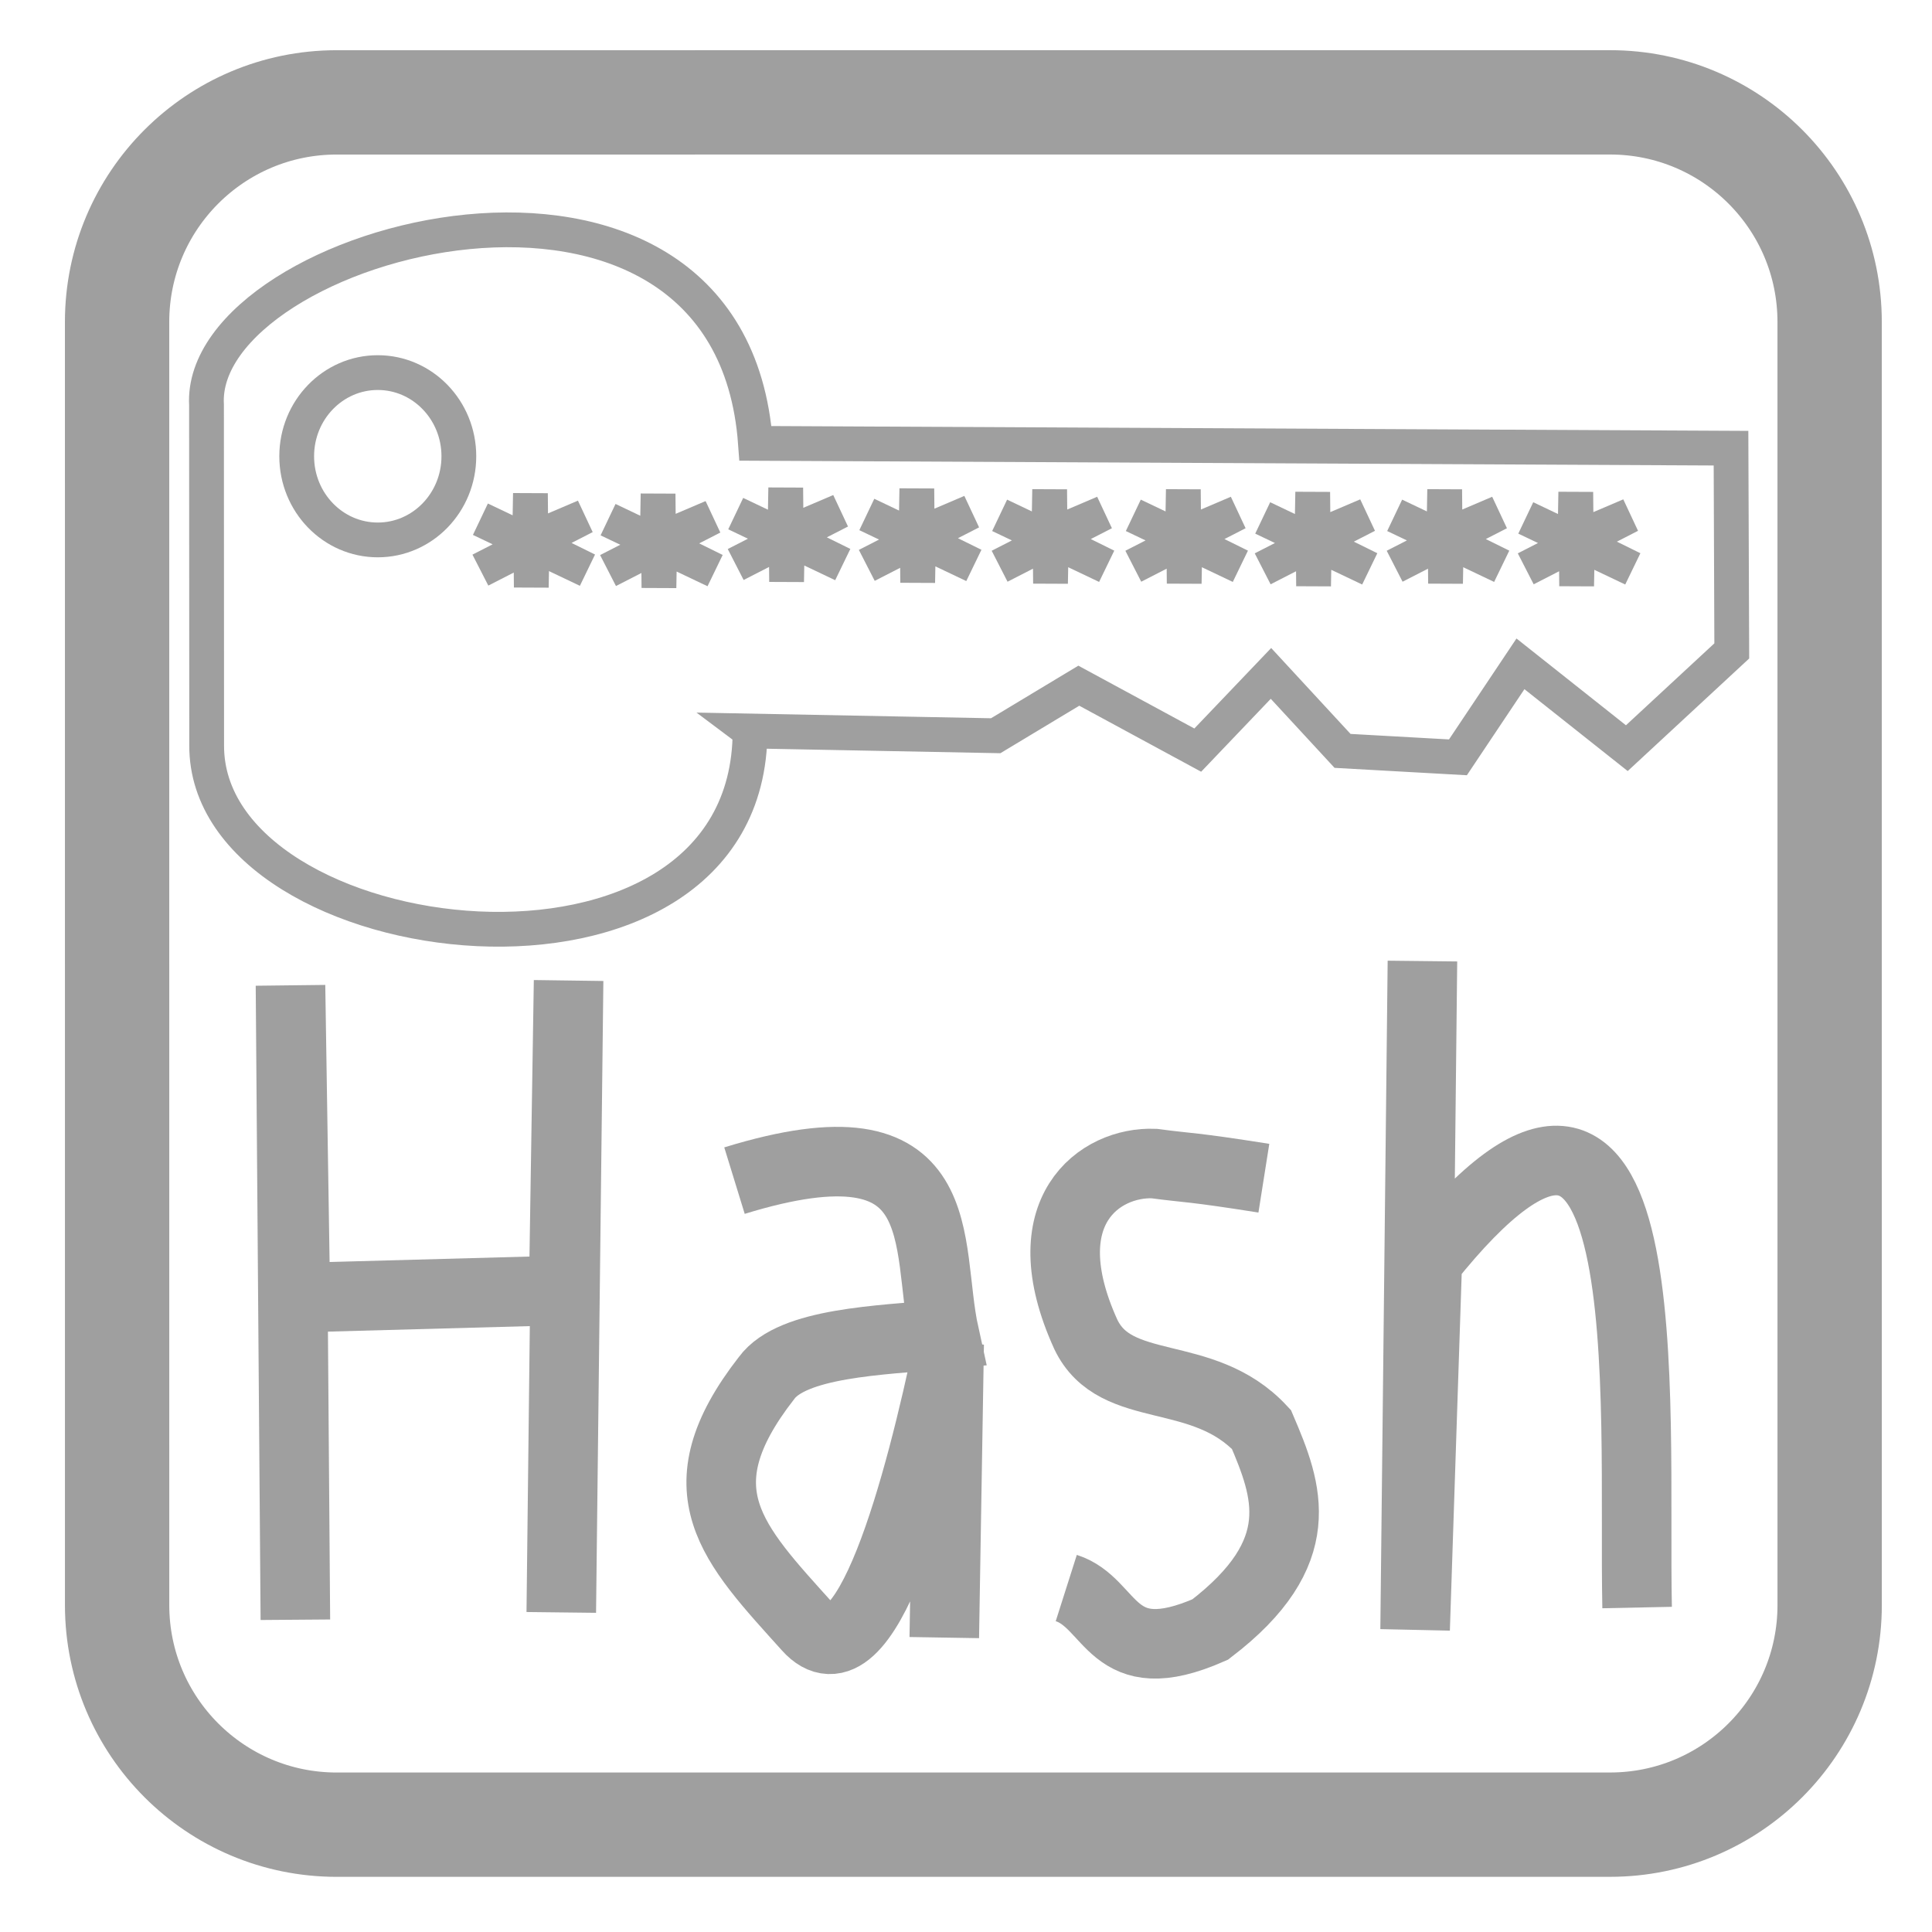
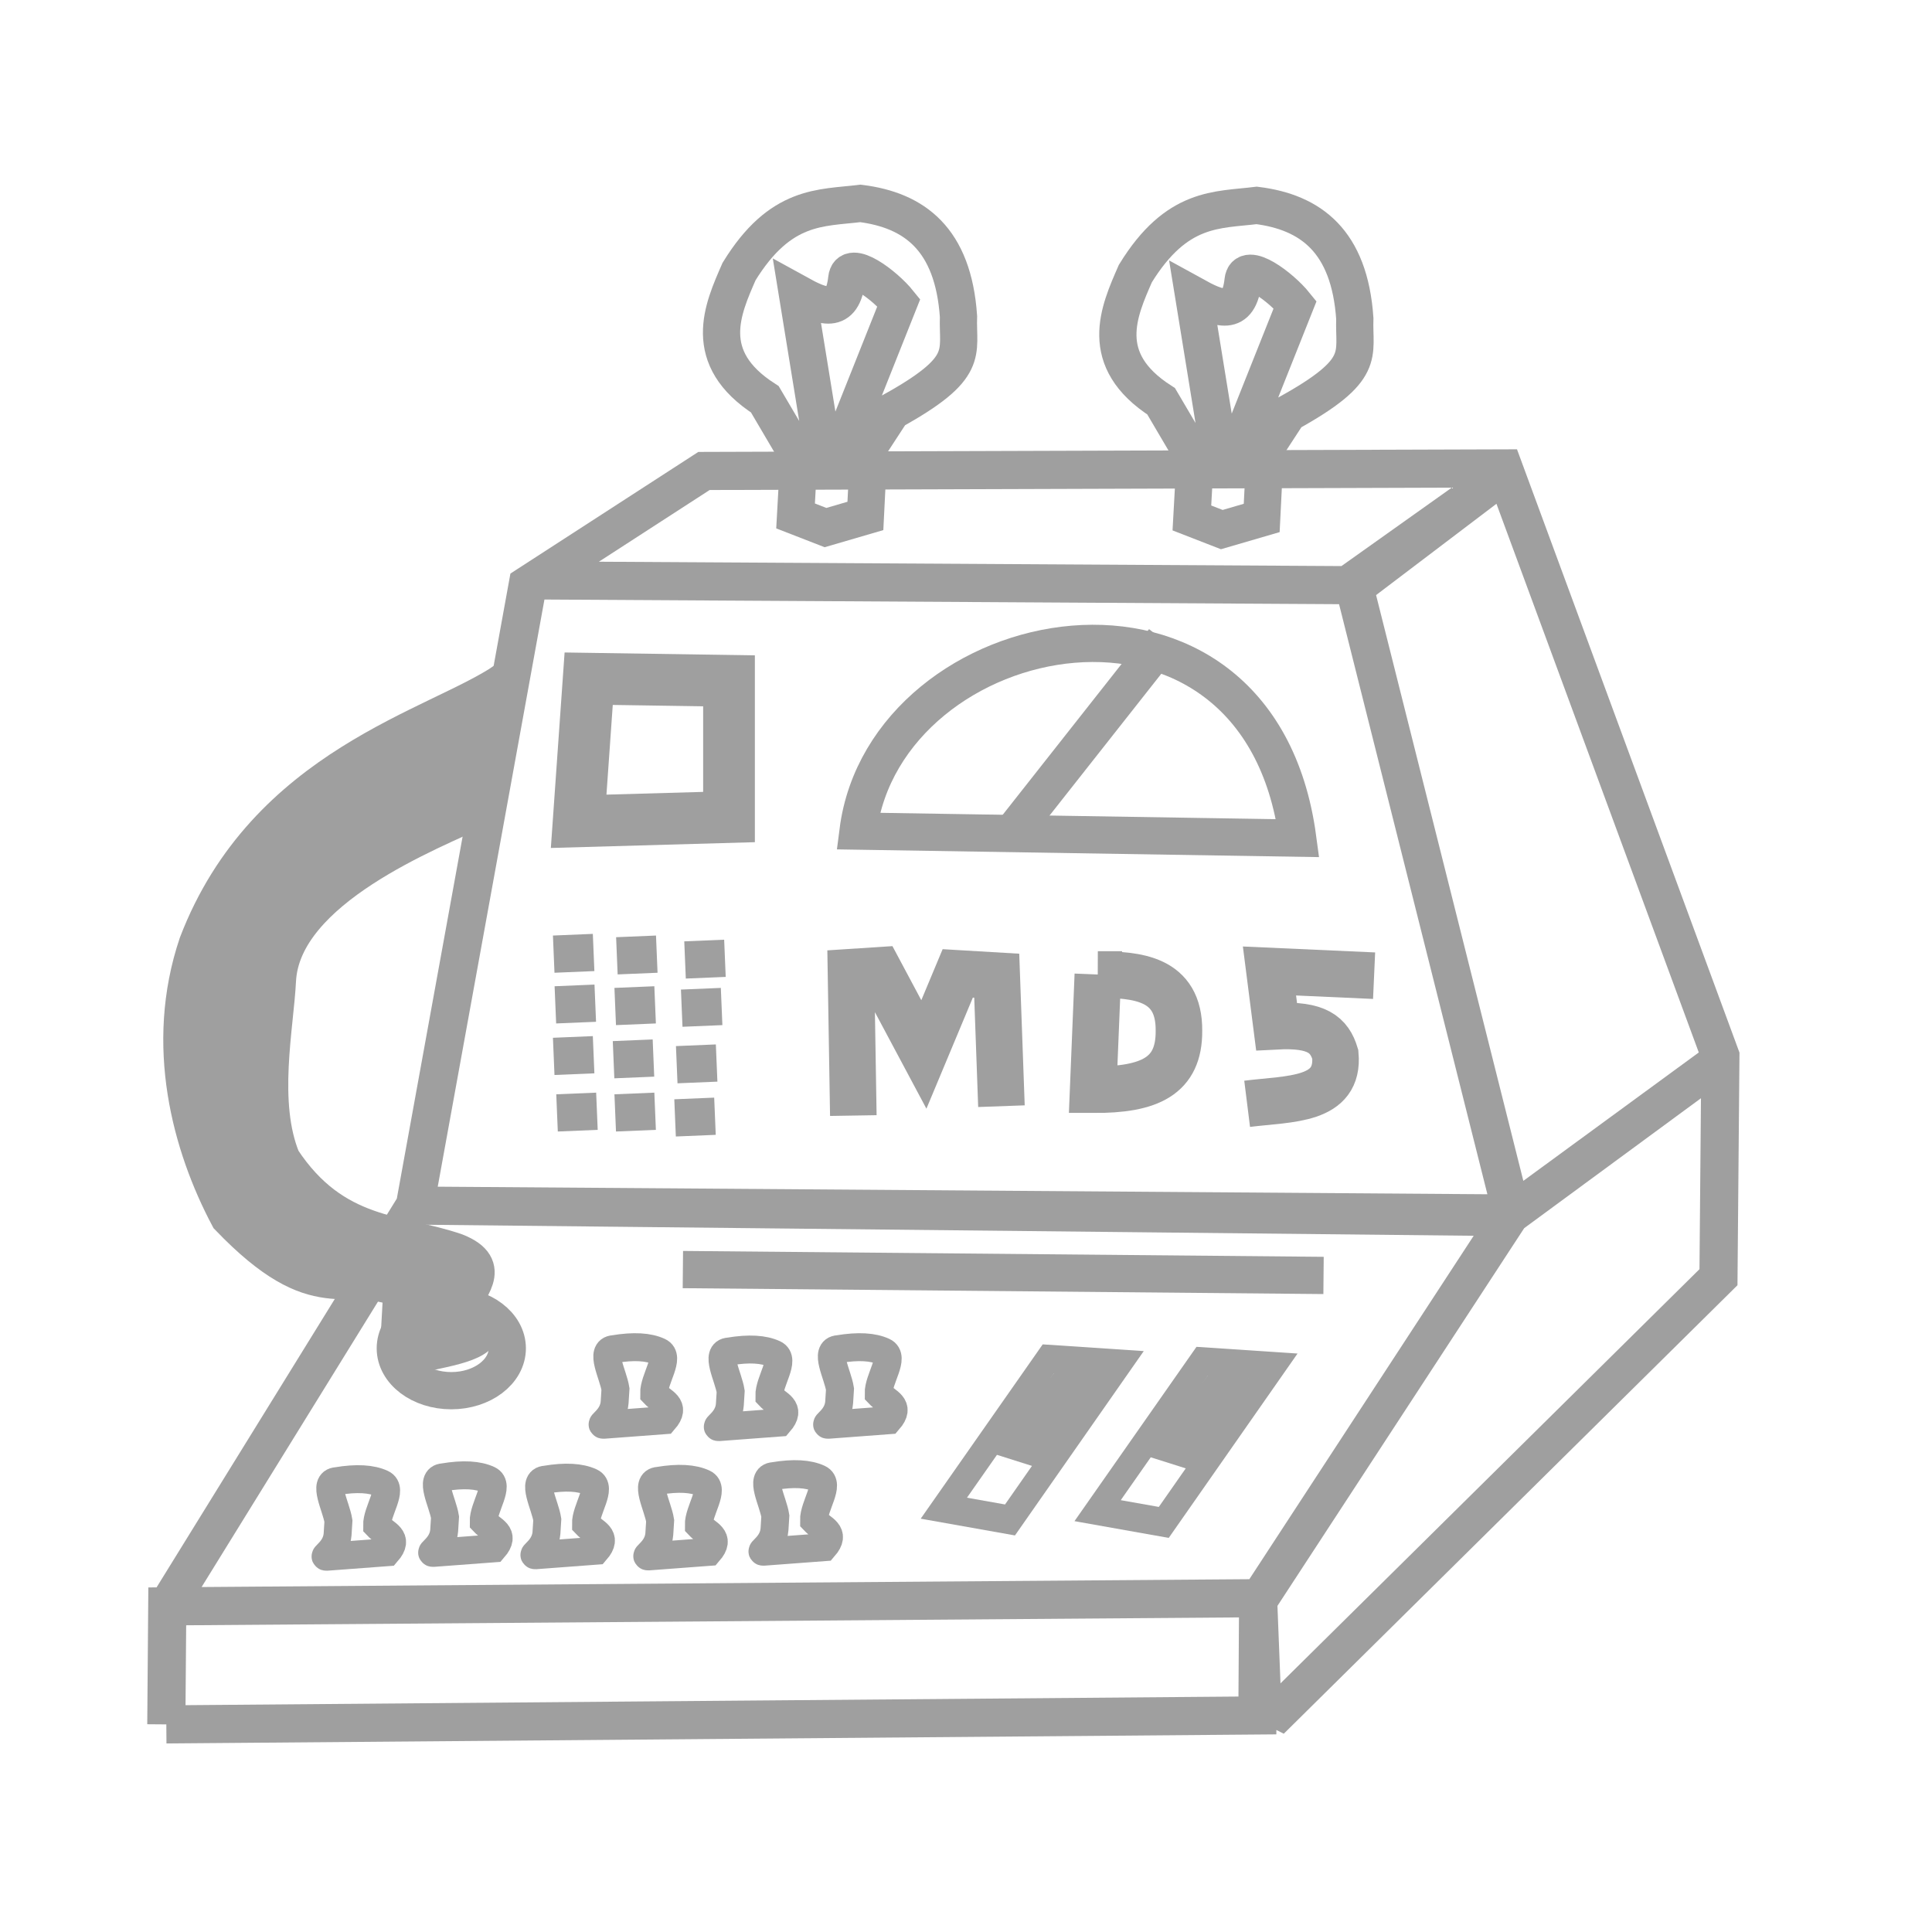
- <svg xmlns="http://www.w3.org/2000/svg" xmlns:xlink="http://www.w3.org/1999/xlink" width="200" height="200" id="svg2" version="1.1">
+ <svg xmlns="http://www.w3.org/2000/svg" xmlns:xlink="http://www.w3.org/1999/xlink" width="227.556" height="227.556" id="svg2" version="1.1" viewBox="0 0 200 200">
  <defs id="defs4">
    <linearGradient id="linearGradient3963">
      <stop style="stop-color:#9f9f9f;stop-opacity:1;" offset="0" id="stop3965" />
      <stop style="stop-color:#9f9f9f;stop-opacity:0;" offset="1" id="stop3967" />
    </linearGradient>
    <linearGradient id="linearGradient3955">
      <stop style="stop-color:#9f9f9f;stop-opacity:1;" offset="0" id="stop3957" />
      <stop style="stop-color:#9f9f9f;stop-opacity:0;" offset="1" id="stop3959" />
    </linearGradient>
-     <marker orient="auto" refY="0.0" refX="0.0" id="Arrow1Mend" style="overflow:visible;">
-       <path id="path3780" d="M 0.0,0.0 L 5.0,-5.0 L -12.5,0.0 L 5.0,5.0 L 0.0,0.0 z " style="fill-rule:evenodd;stroke:#000000;stroke-width:1.0pt;" transform="scale(0.4) rotate(180) translate(10,0)" />
+     <marker orient="auto" refY="0" refX="0" id="Arrow1Mend" style="overflow:visible">
+       <path id="path3780" d="M 0,0 5,-5 -12.5,0 5,5 Z" style="fill-rule:evenodd;stroke:#000000;stroke-width:1pt" transform="matrix(-0.4,0,0,-0.4,-4,0)" />
    </marker>
-     <marker orient="auto" refY="0.0" refX="0.0" id="Arrow1Lstart" style="overflow:visible">
-       <path id="path3771" d="M 0.0,0.0 L 5.0,-5.0 L -12.5,0.0 L 5.0,5.0 L 0.0,0.0 z " style="fill-rule:evenodd;stroke:#000000;stroke-width:1.0pt" transform="scale(0.8) translate(12.5,0)" />
+     <marker orient="auto" refY="0" refX="0" id="Arrow1Lstart" style="overflow:visible">
+       <path id="path3771" d="M 0,0 5,-5 -12.5,0 5,5 Z" style="fill-rule:evenodd;stroke:#000000;stroke-width:1pt" transform="matrix(0.8,0,0,0.8,10,0)" />
    </marker>
    <linearGradient xlink:href="#linearGradient3955" id="linearGradient3961" x1="29.297" y1="975.214" x2="179.038" y2="975.214" gradientUnits="userSpaceOnUse" />
    <radialGradient xlink:href="#linearGradient3963" id="radialGradient3971" cx="104.168" cy="975.214" fx="104.168" fy="975.214" r="74.87" gradientTransform="matrix(1,0,0,0.3355721,0,647.9595)" gradientUnits="userSpaceOnUse" />
  </defs>
  <g id="layer1" transform="translate(0,-852.3622)" style="display:inline">
-     <rect style="fill:none;stroke:#9f9f9f;stroke-width:10.8;stroke-linecap:round;stroke-linejoin:bevel;stroke-miterlimit:4;stroke-opacity:1;stroke-dasharray:none;stroke-dashoffset:0" id="rect2990" width="177.282" height="178.292" x="12.103" y="862.961" ry="22.728" transform="matrix(1,-2.0135378e-5,2.0135378e-5,1,0,0)" />
-     <g id="g3973" transform="translate(-1.071429,-17.85714)">
-       <path id="path3028" d="m 78.715,945.893 25.431,0.489 8.603,-5.18 12.313,6.669 7.58,-7.941 7.409,8.021 11.946,0.667 6.471,-9.679 11.012,8.73 10.864,-10.067 -0.079,-20.987 -100.987,-0.499 C 76.655,880.115 21.481,895.042 22.449,912.138 l 0.016,35.228 c -0.101,22.152 56.201,29.009 56.251,-1.472 z" style="fill:none;stroke:#9f9f9f;stroke-width:3.6;stroke-linecap:butt;stroke-linejoin:miter;stroke-miterlimit:4;stroke-opacity:1;stroke-dasharray:none" />
-       <path transform="translate(-9.464286,839.8622)" d="m 58.036,77.589 c 0,4.783 -3.758,8.661 -8.393,8.661 -4.635,0 -8.393,-3.878 -8.393,-8.661 0,-4.783 3.758,-8.661 8.393,-8.661 4.635,0 8.393,3.878 8.393,8.661 z" id="path3951" style="fill:none;stroke:#9f9f9f;stroke-width:3.6;stroke-linecap:round;stroke-linejoin:round;stroke-miterlimit:4;stroke-opacity:1;stroke-dasharray:none;stroke-dashoffset:0" />
+     <path style="display:inline;fill:none;stroke:#9f9f9f;stroke-width:3.947;stroke-linecap:butt;stroke-linejoin:miter;stroke-miterlimit:4;stroke-dasharray:none;stroke-opacity:1" d="m 17.217,1030.871 112.949,-0.925 0.077,-12.139 -112.929,0.845 -0.097,12.218 0.097,-12.218 25.639,-41.49 113.224,1.191 -25.933,39.697 0.41,10.435 1.867,0.948 45.375,-44.855 0.198,-22.904 -22.429,-60.822 -82.789,0.265 -18.249,11.813 -11.674,64.234 113.467,0.818 22.225,-16.264 -22.133,16.27 -16.292,-64.806 15.931,-12.085 -16.661,11.842 -84.377,-0.495" id="path3790-6" />
+     <path style="fill:none;fill-rule:evenodd;stroke:#9f9f9f;stroke-width:5.355;stroke-linecap:butt;stroke-linejoin:miter;stroke-miterlimit:4;stroke-dasharray:none;stroke-opacity:1" d="m 60.94,922.622 -1.038,14.761 15.565,-0.441 v -14.101 z" id="path856" />
+     <g id="g4684" transform="matrix(1.096527,0,0,1.096527,1.449232,-86.55464)">
+       <path id="path859" d="m 79.683,934.725 41.506,0.666 c -3.732,-27.826 -38.929,-20.776 -41.506,-0.666 z" style="fill:none;fill-rule:evenodd;stroke:#9f9f9f;stroke-width:3.516;stroke-linecap:butt;stroke-linejoin:miter;stroke-miterlimit:4;stroke-dasharray:none;stroke-opacity:1" />
+       <path id="path861" d="M 93.666,935.613 108.537,916.746" style="fill:none;fill-rule:evenodd;stroke:#9f9f9f;stroke-width:3.516;stroke-linecap:butt;stroke-linejoin:miter;stroke-miterlimit:4;stroke-dasharray:none;stroke-opacity:1" />
    </g>
-     <path style="fill:none;stroke:#9f9f9f;stroke-width:7.2;stroke-linecap:butt;stroke-linejoin:miter;stroke-miterlimit:4;stroke-opacity:1;stroke-dasharray:none" d="m 30.577,1020.037 -0.505,-65.66 0.505,32.325 27.779,-0.758 0.505,-32.072 -0.758,65.407" id="path3002" />
-     <path style="fill:none;stroke:#9f9f9f;stroke-width:7.2;stroke-linecap:butt;stroke-linejoin:miter;stroke-miterlimit:4;stroke-opacity:1;stroke-dasharray:none" d="m 76.034,974.58 c 23.019,-7.083 19.657,6.542 21.718,15.91 -6.665,0.616 -15.722,0.857 -18.405,4.533 -9.082,11.646 -3.488,17.158 4.263,25.772 5.988,6.719 11.607,-14.752 14.647,-29.294 l -0.505,30.384" id="path3004" />
-     <path style="fill:none;stroke:#9f9f9f;stroke-width:7.2;stroke-linecap:butt;stroke-linejoin:miter;stroke-miterlimit:4;stroke-opacity:1;stroke-dasharray:none" d="m 130.835,974.328 c -7.747,-1.225 -7.576,-1.01 -11.364,-1.515 -5.576,-0.223 -12.884,4.892 -7.071,17.678 3.096,6.495 12.071,3.288 18.183,9.849 2.712,6.343 5.156,12.719 -5.303,20.708 -10.366,4.569 -10.038,-2.746 -14.9,-4.293" id="path3006" />
-     <path style="fill:none;stroke:#9f9f9f;stroke-width:7.2;stroke-linecap:butt;stroke-linejoin:miter;stroke-miterlimit:4;stroke-opacity:1;stroke-dasharray:none" d="m 147.25,951.852 -0.758,69.195 1.263,-38.133 c 24.67,-30.922 21.283,14.818 21.718,35.86" id="path3008" />
-     <path style="fill:none;stroke:#9f9f9f;stroke-width:3.6;stroke-linecap:butt;stroke-linejoin:miter;stroke-miterlimit:4;stroke-opacity:1;stroke-dasharray:none" d="m 49.732,906.112 11.071,5.268 -5.982,-2.946 0.089,-5 0.089,9.732 0.089,-5 5.446,-2.321 -10.804,5.536" id="path3790" />
-     <path style="fill:none;stroke:#9f9f9f;stroke-width:3.6;stroke-linecap:butt;stroke-linejoin:miter;stroke-miterlimit:4;stroke-opacity:1;stroke-dasharray:none;display:inline" d="m 62.946,906.157 11.071,5.268 -5.982,-2.946 0.089,-5 0.089,9.732 0.089,-5 5.446,-2.321 -10.804,5.536" id="path3790-5" />
-     <path style="fill:none;stroke:#9f9f9f;stroke-width:3.6;stroke-linecap:butt;stroke-linejoin:miter;stroke-miterlimit:4;stroke-opacity:1;stroke-dasharray:none;display:inline" d="m 76.161,905.532 11.071,5.268 -5.982,-2.946 0.089,-5 0.089,9.732 0.089,-5 5.446,-2.321 -10.804,5.536" id="path3790-6" />
-     <path style="fill:none;stroke:#9f9f9f;stroke-width:3.6;stroke-linecap:butt;stroke-linejoin:miter;stroke-miterlimit:4;stroke-opacity:1;stroke-dasharray:none;display:inline" d="m 89.732,905.621 11.071,5.268 -5.982,-2.946 0.089,-5 0.089,9.732 0.089,-5 5.446,-2.321 -10.804,5.536" id="path3790-7" />
-     <path style="fill:none;stroke:#9f9f9f;stroke-width:3.6;stroke-linecap:butt;stroke-linejoin:miter;stroke-miterlimit:4;stroke-opacity:1;stroke-dasharray:none;display:inline" d="m 103.482,905.71 11.071,5.268 -5.982,-2.946 0.089,-5 0.089,9.732 0.089,-5 5.446,-2.321 -10.804,5.536" id="path3790-1" />
-     <path style="fill:none;stroke:#9f9f9f;stroke-width:3.6;stroke-linecap:butt;stroke-linejoin:miter;stroke-miterlimit:4;stroke-opacity:1;stroke-dasharray:none;display:inline" d="m 117.321,905.71 11.071,5.268 -5.982,-2.946 0.089,-5 0.089,9.732 0.089,-5 5.446,-2.321 -10.804,5.536" id="path3790-15" />
-     <path style="fill:none;stroke:#9f9f9f;stroke-width:3.6;stroke-linecap:butt;stroke-linejoin:miter;stroke-miterlimit:4;stroke-opacity:1;stroke-dasharray:none;display:inline" d="m 130.714,905.978 11.071,5.268 -5.982,-2.946 0.089,-5 0.089,9.732 0.089,-5 5.446,-2.321 -10.804,5.536" id="path3790-55" />
-     <path style="fill:none;stroke:#9f9f9f;stroke-width:3.6;stroke-linecap:butt;stroke-linejoin:miter;stroke-miterlimit:4;stroke-opacity:1;stroke-dasharray:none;display:inline" d="m 144.375,905.71 11.071,5.268 -5.982,-2.946 0.089,-5 0.089,9.732 0.089,-5 5.446,-2.321 -10.804,5.536" id="path3790-54" />
-     <path style="fill:none;stroke:#9f9f9f;stroke-width:3.6;stroke-linecap:butt;stroke-linejoin:miter;stroke-miterlimit:4;stroke-opacity:1;stroke-dasharray:none;display:inline" d="m 157.946,905.978 11.071,5.268 -5.982,-2.946 0.089,-5 0.089,9.732 0.089,-5 5.446,-2.321 -10.804,5.536" id="path3790-0" />
+     <path style="fill:none;fill-rule:evenodd;stroke:#9f9f9f;stroke-width:3.855;stroke-linecap:butt;stroke-linejoin:miter;stroke-miterlimit:4;stroke-dasharray:none;stroke-opacity:1" d="m 70.691,983.787 66.322,0.608" id="path863" />
+     <ellipse ry="4.386" rx="5.796" cy="991.94" cx="46.718" style="display:inline;fill:none;stroke:#9f9f9f;stroke-width:3.855;stroke-linecap:round;stroke-linejoin:round;stroke-miterlimit:4;stroke-dasharray:none;stroke-dashoffset:0;stroke-opacity:1" id="path3951-6" />
+     <path style="fill:#9f9f9f;fill-opacity:1;fill-rule:evenodd;stroke:#9f9f9f;stroke-width:3.855;stroke-linecap:butt;stroke-linejoin:miter;stroke-miterlimit:4;stroke-dasharray:none;stroke-opacity:1" d="m 41.364,990.237 0.243,-4.381 c -5.975,-2.499 -8.572,2.243 -17.927,-7.498 -3.917,-7.385 -6.785,-17.798 -3.247,-28.279 7.094,-18.516 24.812,-22.426 31.883,-27.259 l -2.434,13.143 c -5.325,2.491 -20.618,8.393 -21.162,17.838 -0.231,4.818 -1.951,12.744 0.469,18.603 5.403,8.185 12.092,7.495 18.015,9.558 4.023,1.596 1.069,3.826 0.487,5.841 4.289,2.612 1.16,3.575 -2.677,4.381 z" id="path882" />
+     <g id="g4689" transform="matrix(1.096527,0,0,1.096527,-12.66694,-89.23184)">
+       <path id="path884" d="m 92.112,964.023 -0.222,-13.539 2.643,-0.172 4.238,7.941 3.199,-7.653 3.681,0.218 0.444,12.319" style="fill:none;fill-rule:evenodd;stroke:#9f9f9f;stroke-width:4.395;stroke-linecap:butt;stroke-linejoin:miter;stroke-miterlimit:4;stroke-dasharray:none;stroke-opacity:1" />
+       <path id="path886" d="m 115.196,950.706 -0.444,10.876 c 5.364,0.025 8.124,-1.291 8.101,-5.549 0.052,-5.045 -4.047,-5.303 -7.658,-5.327 z" style="fill:none;fill-rule:evenodd;stroke:#9f9f9f;stroke-width:4.395;stroke-linecap:butt;stroke-linejoin:miter;stroke-miterlimit:4;stroke-dasharray:none;stroke-opacity:1" />
+       <path id="path888" d="m 141.276,950.817 -9.877,-0.444 0.666,5.216 c 3.814,-0.201 4.99,0.793 5.549,2.663 0.401,4.41 -4.277,4.156 -8.323,4.661" style="fill:none;fill-rule:evenodd;stroke:#9f9f9f;stroke-width:4.395;stroke-linecap:butt;stroke-linejoin:miter;stroke-miterlimit:4;stroke-dasharray:none;stroke-opacity:1" />
+     </g>
+     <path style="fill:none;fill-rule:evenodd;stroke:#9f9f9f;stroke-width:3.855;stroke-linecap:butt;stroke-linejoin:miter;stroke-miterlimit:4;stroke-dasharray:none;stroke-opacity:1" d="m 57.32,951.135 4.13,-0.172" id="path890" />
+     <path style="display:inline;fill:none;fill-rule:evenodd;stroke:#9f9f9f;stroke-width:3.855;stroke-linecap:butt;stroke-linejoin:miter;stroke-miterlimit:4;stroke-dasharray:none;stroke-opacity:1" d="m 63.859,951.307 4.13,-0.172" id="path890-7" />
+     <path style="display:inline;fill:none;fill-rule:evenodd;stroke:#9f9f9f;stroke-width:3.855;stroke-linecap:butt;stroke-linejoin:miter;stroke-miterlimit:4;stroke-dasharray:none;stroke-opacity:1" d="m 70.915,951.737 4.13,-0.172" id="path890-5" />
+     <path style="display:inline;fill:none;fill-rule:evenodd;stroke:#9f9f9f;stroke-width:3.855;stroke-linecap:butt;stroke-linejoin:miter;stroke-miterlimit:4;stroke-dasharray:none;stroke-opacity:1" d="m 63.687,956.556 4.13,-0.172" id="path890-7-3" />
+     <path style="display:inline;fill:none;fill-rule:evenodd;stroke:#9f9f9f;stroke-width:3.855;stroke-linecap:butt;stroke-linejoin:miter;stroke-miterlimit:4;stroke-dasharray:none;stroke-opacity:1" d="m 70.571,956.728 4.13,-0.172" id="path890-7-5" />
+     <path style="display:inline;fill:none;fill-rule:evenodd;stroke:#9f9f9f;stroke-width:3.855;stroke-linecap:butt;stroke-linejoin:miter;stroke-miterlimit:4;stroke-dasharray:none;stroke-opacity:1" d="m 70.055,962.579 4.13,-0.172" id="path890-7-6" />
+     <path style="display:inline;fill:none;fill-rule:evenodd;stroke:#9f9f9f;stroke-width:3.855;stroke-linecap:butt;stroke-linejoin:miter;stroke-miterlimit:4;stroke-dasharray:none;stroke-opacity:1" d="m 69.883,968.086 4.13,-0.172" id="path890-7-2" />
+     <path style="display:inline;fill:none;fill-rule:evenodd;stroke:#9f9f9f;stroke-width:3.855;stroke-linecap:butt;stroke-linejoin:miter;stroke-miterlimit:4;stroke-dasharray:none;stroke-opacity:1" d="m 63.687,967.57 4.13,-0.172" id="path890-7-9" />
+     <path style="display:inline;fill:none;fill-rule:evenodd;stroke:#9f9f9f;stroke-width:3.855;stroke-linecap:butt;stroke-linejoin:miter;stroke-miterlimit:4;stroke-dasharray:none;stroke-opacity:1" d="m 63.515,962.063 4.13,-0.172" id="path890-7-1" />
+     <path style="display:inline;fill:none;fill-rule:evenodd;stroke:#9f9f9f;stroke-width:3.855;stroke-linecap:butt;stroke-linejoin:miter;stroke-miterlimit:4;stroke-dasharray:none;stroke-opacity:1" d="m 57.492,956.384 4.13,-0.172" id="path890-7-27" />
+     <path style="display:inline;fill:none;fill-rule:evenodd;stroke:#9f9f9f;stroke-width:3.855;stroke-linecap:butt;stroke-linejoin:miter;stroke-miterlimit:4;stroke-dasharray:none;stroke-opacity:1" d="m 57.32,961.719 4.13,-0.172" id="path890-7-0" />
+     <path style="display:inline;fill:none;fill-rule:evenodd;stroke:#9f9f9f;stroke-width:3.855;stroke-linecap:butt;stroke-linejoin:miter;stroke-miterlimit:4;stroke-dasharray:none;stroke-opacity:1" d="m 57.664,967.57 4.13,-0.172" id="path890-7-93" />
+     <path style="fill:none;fill-rule:evenodd;stroke:#9f9f9f;stroke-width:2.891;stroke-linecap:butt;stroke-linejoin:miter;stroke-miterlimit:4;stroke-dasharray:none;stroke-opacity:1" d="m 35.034,1009.82 c -0.239,-1.527 -1.674,-4.038 -0.172,-4.13 2.062,-0.349 3.608,-0.247 4.678,0.251 1.226,0.571 -0.54,2.823 -0.505,4.353 0.852,0.904 2.358,1.228 1.033,2.754 l -6.251,0.469 c -0.555,0.022 1.003,-0.635 1.131,-2.32 z" id="path994" />
+     <path style="display:inline;fill:none;fill-rule:evenodd;stroke:#9f9f9f;stroke-width:2.891;stroke-linecap:butt;stroke-linejoin:miter;stroke-miterlimit:4;stroke-dasharray:none;stroke-opacity:1" d="m 46.068,1009.421 c -0.239,-1.527 -1.674,-4.037 -0.172,-4.13 2.062,-0.349 3.608,-0.247 4.678,0.251 1.226,0.57 -0.54,2.823 -0.505,4.353 0.852,0.904 2.358,1.228 1.033,2.754 l -6.251,0.469 c -0.555,0.022 1.003,-0.635 1.131,-2.32 z" id="path994-8" />
+     <path style="display:inline;fill:none;fill-rule:evenodd;stroke:#9f9f9f;stroke-width:2.891;stroke-linecap:butt;stroke-linejoin:miter;stroke-miterlimit:4;stroke-dasharray:none;stroke-opacity:1" d="m 63.713,996.157 c -0.239,-1.527 -1.674,-4.038 -0.172,-4.13 2.062,-0.349 3.608,-0.247 4.678,0.251 1.226,0.57 -0.54,2.823 -0.505,4.353 0.852,0.904 2.358,1.228 1.033,2.754 l -6.251,0.469 c -0.555,0.022 1.003,-0.635 1.131,-2.319 z" id="path994-7" />
+     <path style="display:inline;fill:none;fill-rule:evenodd;stroke:#9f9f9f;stroke-width:2.891;stroke-linecap:butt;stroke-linejoin:miter;stroke-miterlimit:4;stroke-dasharray:none;stroke-opacity:1" d="m 75.639,996.4 c -0.239,-1.527 -1.674,-4.038 -0.172,-4.13 2.062,-0.349 3.608,-0.247 4.678,0.251 1.226,0.57 -0.54,2.823 -0.505,4.353 0.852,0.904 2.358,1.227 1.033,2.754 l -6.251,0.469 c -0.555,0.022 1.003,-0.635 1.131,-2.319 z" id="path994-9" />
+     <path style="display:inline;fill:none;fill-rule:evenodd;stroke:#9f9f9f;stroke-width:2.891;stroke-linecap:butt;stroke-linejoin:miter;stroke-miterlimit:4;stroke-dasharray:none;stroke-opacity:1" d="m 56.655,1009.664 c -0.239,-1.527 -1.674,-4.038 -0.172,-4.13 2.062,-0.349 3.608,-0.247 4.678,0.251 1.226,0.57 -0.54,2.823 -0.505,4.353 0.852,0.904 2.358,1.227 1.033,2.754 l -6.251,0.469 c -0.555,0.022 1.003,-0.635 1.131,-2.32 z" id="path994-2" />
+     <path style="display:inline;fill:none;fill-rule:evenodd;stroke:#9f9f9f;stroke-width:2.891;stroke-linecap:butt;stroke-linejoin:miter;stroke-miterlimit:4;stroke-dasharray:none;stroke-opacity:1" d="m 68.338,1009.786 c -0.239,-1.527 -1.674,-4.038 -0.172,-4.13 2.062,-0.349 3.608,-0.247 4.678,0.251 1.226,0.571 -0.54,2.823 -0.505,4.353 0.852,0.904 2.358,1.228 1.033,2.754 l -6.251,0.469 c -0.555,0.022 1.003,-0.635 1.131,-2.319 z" id="path994-0" />
+     <path style="display:inline;fill:none;fill-rule:evenodd;stroke:#9f9f9f;stroke-width:2.891;stroke-linecap:butt;stroke-linejoin:miter;stroke-miterlimit:4;stroke-dasharray:none;stroke-opacity:1" d="m 80.263,1009.299 c -0.239,-1.527 -1.674,-4.037 -0.172,-4.13 2.062,-0.349 3.608,-0.247 4.678,0.251 1.226,0.571 -0.54,2.823 -0.505,4.353 0.852,0.904 2.358,1.228 1.033,2.754 l -6.251,0.469 c -0.555,0.022 1.003,-0.635 1.131,-2.32 z" id="path994-23" />
+     <g id="g4665" transform="matrix(1.096527,0,0,1.096527,-6.095616,-84.36419)">
+       <g transform="matrix(1,0,-0.1722741,1,173.3031,-2.885445)" id="g1047">
+         <path style="fill:none;fill-rule:evenodd;stroke:#9f9f9f;stroke-width:2.637;stroke-linecap:butt;stroke-linejoin:miter;stroke-miterlimit:4;stroke-dasharray:none;stroke-opacity:1" d="m 93.555,999.536 7.436,-14.094 6.77,0.444 -7.769,14.76 z" id="path1041" />
+         <path style="fill:none;fill-rule:evenodd;stroke:#9f9f9f;stroke-width:2.637;stroke-linecap:butt;stroke-linejoin:miter;stroke-miterlimit:4;stroke-dasharray:none;stroke-opacity:1" d="m 99.104,993.543 2.22,0.666 3.662,-5.993 -2.22,-0.555 z" id="path1043" />
+       </g>
+     </g>
+     <g style="display:inline" id="g1047-7" transform="matrix(1.096527,0,-0.1889032,1.096527,199.8553,-87.27355)">
+       <path id="path1041-5" d="m 93.555,999.536 7.436,-14.094 6.77,0.444 -7.769,14.76 z" style="fill:none;fill-rule:evenodd;stroke:#9f9f9f;stroke-width:2.637;stroke-linecap:butt;stroke-linejoin:miter;stroke-miterlimit:4;stroke-dasharray:none;stroke-opacity:1" />
+       <path id="path1043-9" d="m 99.104,993.543 2.22,0.666 3.662,-5.993 -2.22,-0.555 z" style="fill:none;fill-rule:evenodd;stroke:#9f9f9f;stroke-width:2.637;stroke-linecap:butt;stroke-linejoin:miter;stroke-miterlimit:4;stroke-dasharray:none;stroke-opacity:1" />
+     </g>
+     <path style="fill:none;fill-rule:evenodd;stroke:#9f9f9f;stroke-width:3.855;stroke-linecap:butt;stroke-linejoin:miter;stroke-miterlimit:4;stroke-dasharray:none;stroke-opacity:1" d="m 82.701,899.577 -0.344,6.195 3.098,1.205 4.13,-1.205 0.344,-6.884 -3.199,0.665 6.317,-15.863 c -1.426,-1.775 -5.156,-4.628 -5.389,-2.483 -0.417,3.837 -2.55,2.927 -5.121,1.508 l 2.686,16.531 -2.605,0.301 -3.442,-5.851 c -6.697,-4.301 -4.362,-9.343 -2.67,-13.222 4.295,-6.989 8.472,-6.548 12.563,-7.056 5.583,0.703 9.602,3.681 10.154,11.703 -0.132,3.82 1.312,5.27 -6.884,9.81 l -2.581,3.958 z" id="path4639" />
+     <path style="display:inline;fill:none;fill-rule:evenodd;stroke:#9f9f9f;stroke-width:3.855;stroke-linecap:butt;stroke-linejoin:miter;stroke-miterlimit:4;stroke-dasharray:none;stroke-opacity:1" d="m 123.727,899.784 -0.344,6.196 3.098,1.205 4.13,-1.205 0.344,-6.884 -3.199,0.665 6.317,-15.863 c -1.426,-1.775 -5.156,-4.628 -5.389,-2.483 -0.417,3.837 -2.55,2.927 -5.121,1.508 l 2.686,16.531 -2.605,0.301 -3.442,-5.851 c -6.697,-4.301 -4.362,-9.343 -2.67,-13.222 4.295,-6.989 8.472,-6.548 12.563,-7.056 5.583,0.703 9.602,3.681 10.154,11.703 -0.132,3.82 1.312,5.27 -6.884,9.81 l -2.581,3.958 z" id="path4639-5" />
+     <path style="display:inline;fill:none;fill-rule:evenodd;stroke:#9f9f9f;stroke-width:2.891;stroke-linecap:butt;stroke-linejoin:miter;stroke-miterlimit:4;stroke-dasharray:none;stroke-opacity:1" d="m 86.956,996.157 c -0.239,-1.527 -1.674,-4.038 -0.172,-4.13 2.062,-0.349 3.608,-0.247 4.678,0.251 1.226,0.57 -0.54,2.823 -0.505,4.353 0.852,0.904 2.358,1.227 1.033,2.754 l -6.251,0.469 c -0.555,0.022 1.003,-0.635 1.131,-2.319 z" id="path994-9-6" />
  </g>
</svg>
